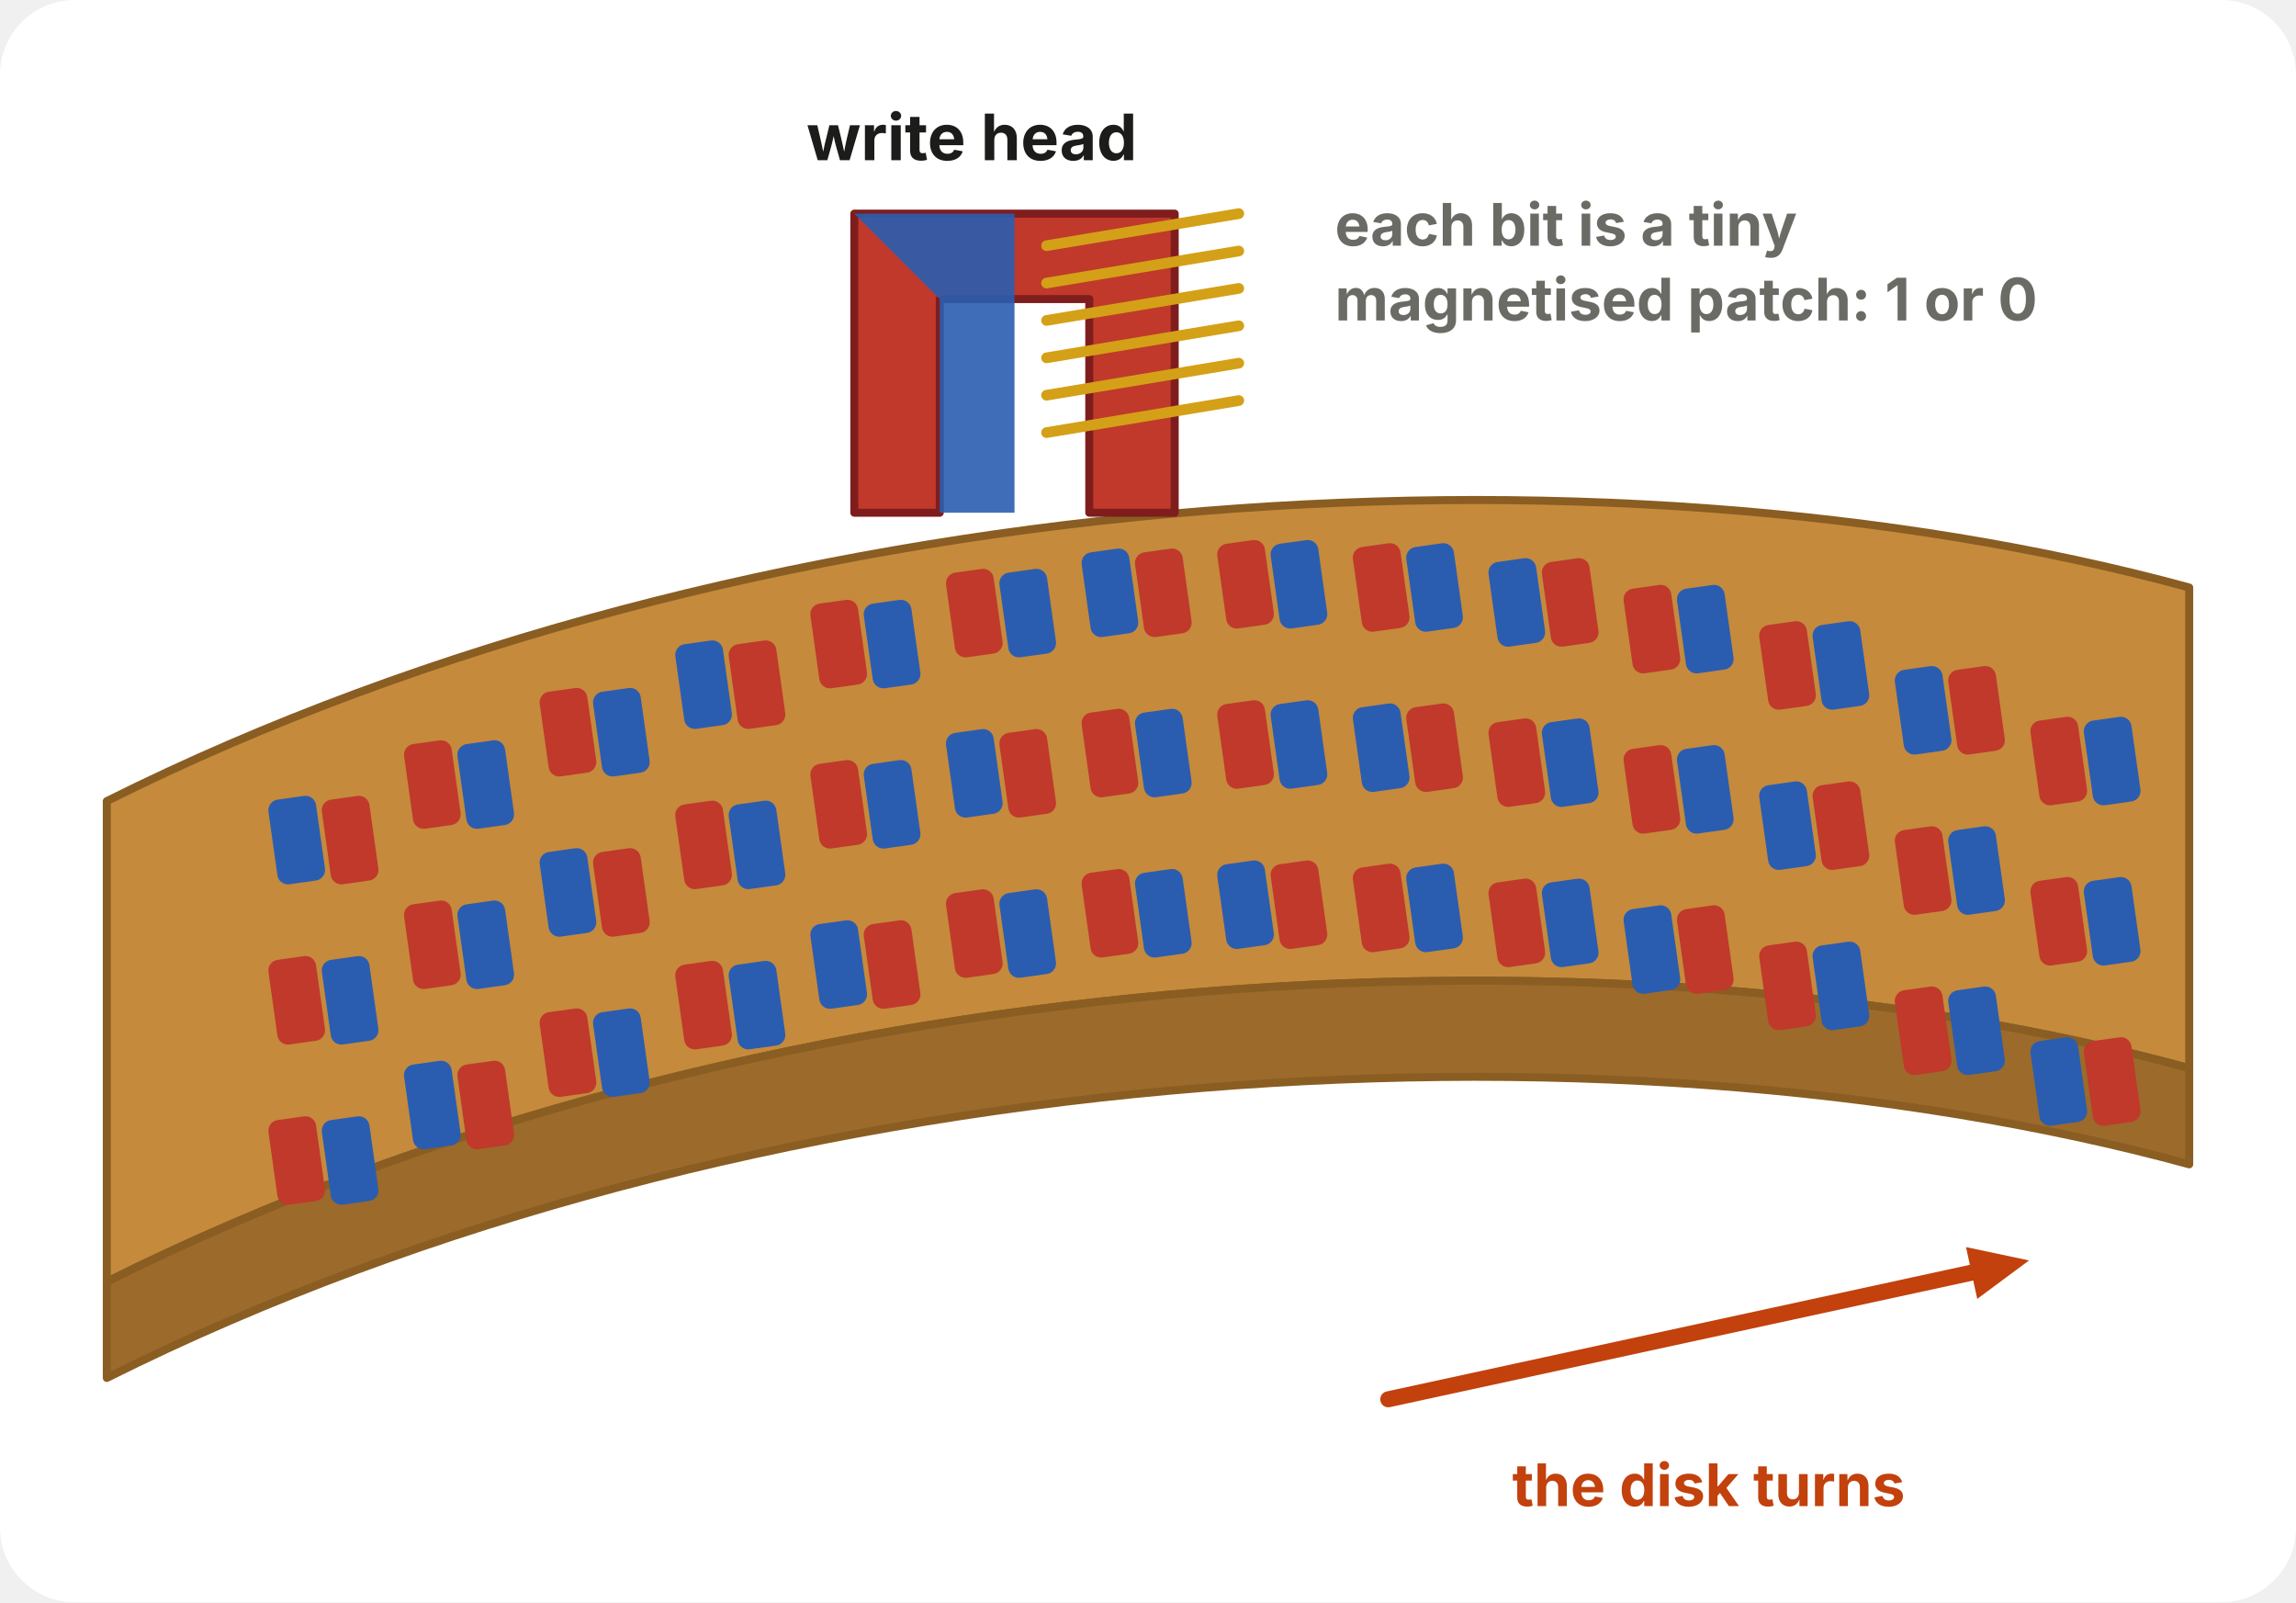
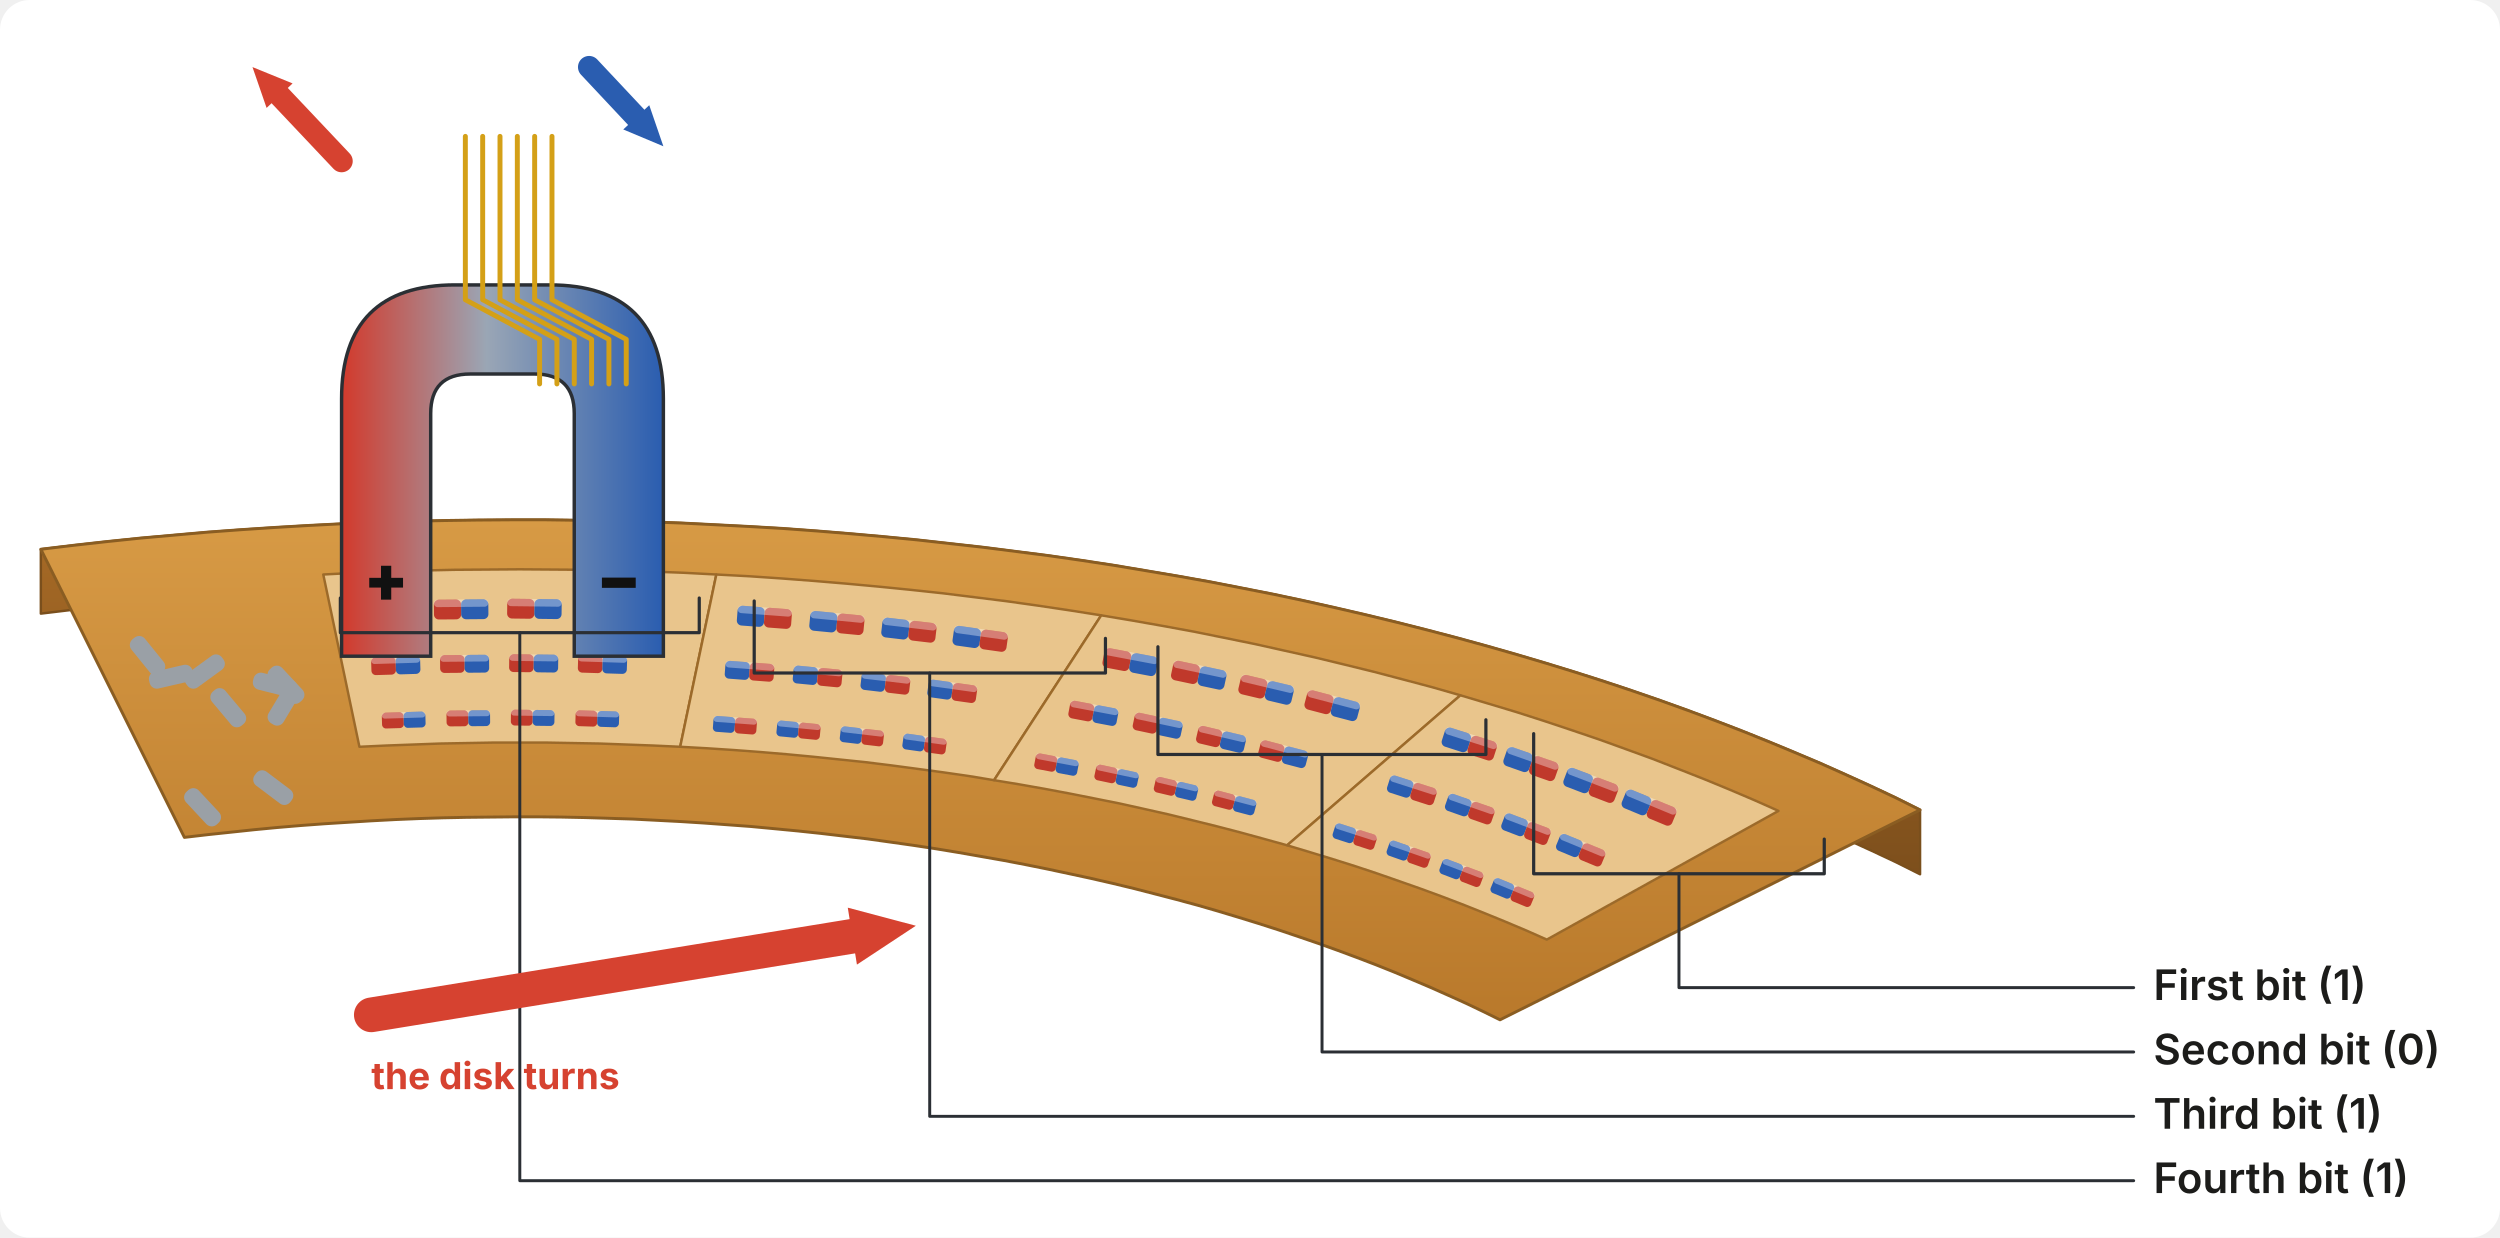
- <svg xmlns="http://www.w3.org/2000/svg" viewBox="0 0 430 300" width="430" height="300" font-family="Inter, 'Helvetica Neue', Helvetica, Arial, ui-sans-serif, system-ui, sans-serif">
-   <rect x="0" y="0" width="430" height="300" rx="14" fill="#ffffff" />
-   <path d="M20 150 C140 90 300 80 410 110 L410 200 C300 170 140 180 20 240 Z" fill="#c58a3c" stroke="#8a5d22" stroke-width="1.5" stroke-linejoin="round" stroke-linecap="round" />
-   <path d="M20 240 L20 258 C140 198 300 188 410 218 L410 200 C300 170 140 180 20 240 Z" fill="#9c6a2a" stroke="#8a5d22" stroke-width="1.5" stroke-linejoin="round" stroke-linecap="round" />
-   <rect x="50" y="150" width="9" height="16" rx="2" fill="#2a5db0" transform="rotate(-8 50 150)" />
-   <rect x="60" y="150" width="9" height="16" rx="2" fill="#c0392b" transform="rotate(-8 60 150)" />
-   <rect x="75.4" y="139.6" width="9" height="16" rx="2" fill="#c0392b" transform="rotate(-8 75.4 139.6)" />
-   <rect x="85.4" y="139.6" width="9" height="16" rx="2" fill="#2a5db0" transform="rotate(-8 85.4 139.6)" />
-   <rect x="100.8" y="129.8" width="9" height="16" rx="2" fill="#c0392b" transform="rotate(-8 100.8 129.8)" />
-   <rect x="110.8" y="129.8" width="9" height="16" rx="2" fill="#2a5db0" transform="rotate(-8 110.8 129.8)" />
-   <rect x="126.2" y="120.9" width="9" height="16" rx="2" fill="#2a5db0" transform="rotate(-8 126.2 120.9)" />
-   <rect x="136.2" y="120.9" width="9" height="16" rx="2" fill="#c0392b" transform="rotate(-8 136.2 120.9)" />
-   <rect x="151.5" y="113.3" width="9" height="16" rx="2" fill="#c0392b" transform="rotate(-8 151.5 113.3)" />
-   <rect x="161.5" y="113.3" width="9" height="16" rx="2" fill="#2a5db0" transform="rotate(-8 161.5 113.3)" />
-   <rect x="176.9" y="107.5" width="9" height="16" rx="2" fill="#c0392b" transform="rotate(-8 176.9 107.5)" />
-   <rect x="186.9" y="107.5" width="9" height="16" rx="2" fill="#2a5db0" transform="rotate(-8 186.9 107.5)" />
-   <rect x="202.3" y="103.7" width="9" height="16" rx="2" fill="#2a5db0" transform="rotate(-8 202.3 103.7)" />
-   <rect x="212.3" y="103.7" width="9" height="16" rx="2" fill="#c0392b" transform="rotate(-8 212.3 103.7)" />
-   <rect x="227.7" y="102.1" width="9" height="16" rx="2" fill="#c0392b" transform="rotate(-8 227.7 102.1)" />
-   <rect x="237.7" y="102.1" width="9" height="16" rx="2" fill="#2a5db0" transform="rotate(-8 237.7 102.1)" />
-   <rect x="253.1" y="102.7" width="9" height="16" rx="2" fill="#c0392b" transform="rotate(-8 253.1 102.7)" />
-   <rect x="263.1" y="102.7" width="9" height="16" rx="2" fill="#2a5db0" transform="rotate(-8 263.1 102.7)" />
-   <rect x="278.5" y="105.5" width="9" height="16" rx="2" fill="#2a5db0" transform="rotate(-8 278.5 105.5)" />
-   <rect x="288.5" y="105.5" width="9" height="16" rx="2" fill="#c0392b" transform="rotate(-8 288.5 105.5)" />
-   <rect x="303.8" y="110.5" width="9" height="16" rx="2" fill="#c0392b" transform="rotate(-8 303.8 110.5)" />
-   <rect x="313.8" y="110.5" width="9" height="16" rx="2" fill="#2a5db0" transform="rotate(-8 313.8 110.5)" />
-   <rect x="329.2" y="117.3" width="9" height="16" rx="2" fill="#c0392b" transform="rotate(-8 329.2 117.3)" />
-   <rect x="339.2" y="117.3" width="9" height="16" rx="2" fill="#2a5db0" transform="rotate(-8 339.2 117.3)" />
-   <rect x="354.6" y="125.7" width="9" height="16" rx="2" fill="#2a5db0" transform="rotate(-8 354.6 125.7)" />
-   <rect x="364.6" y="125.7" width="9" height="16" rx="2" fill="#c0392b" transform="rotate(-8 364.6 125.7)" />
-   <rect x="380" y="135.2" width="9" height="16" rx="2" fill="#c0392b" transform="rotate(-8 380 135.2)" />
-   <rect x="390" y="135.2" width="9" height="16" rx="2" fill="#2a5db0" transform="rotate(-8 390 135.2)" />
-   <rect x="50" y="180" width="9" height="16" rx="2" fill="#c0392b" transform="rotate(-8 50 180)" />
-   <rect x="60" y="180" width="9" height="16" rx="2" fill="#2a5db0" transform="rotate(-8 60 180)" />
-   <rect x="75.4" y="169.6" width="9" height="16" rx="2" fill="#c0392b" transform="rotate(-8 75.4 169.6)" />
-   <rect x="85.4" y="169.6" width="9" height="16" rx="2" fill="#2a5db0" transform="rotate(-8 85.4 169.6)" />
-   <rect x="100.8" y="159.8" width="9" height="16" rx="2" fill="#2a5db0" transform="rotate(-8 100.8 159.8)" />
-   <rect x="110.8" y="159.8" width="9" height="16" rx="2" fill="#c0392b" transform="rotate(-8 110.8 159.8)" />
-   <rect x="126.2" y="150.9" width="9" height="16" rx="2" fill="#c0392b" transform="rotate(-8 126.2 150.9)" />
-   <rect x="136.2" y="150.9" width="9" height="16" rx="2" fill="#2a5db0" transform="rotate(-8 136.2 150.9)" />
-   <rect x="151.5" y="143.3" width="9" height="16" rx="2" fill="#c0392b" transform="rotate(-8 151.5 143.3)" />
-   <rect x="161.5" y="143.3" width="9" height="16" rx="2" fill="#2a5db0" transform="rotate(-8 161.5 143.3)" />
-   <rect x="176.9" y="137.5" width="9" height="16" rx="2" fill="#2a5db0" transform="rotate(-8 176.9 137.5)" />
-   <rect x="186.9" y="137.5" width="9" height="16" rx="2" fill="#c0392b" transform="rotate(-8 186.9 137.5)" />
-   <rect x="202.3" y="133.7" width="9" height="16" rx="2" fill="#c0392b" transform="rotate(-8 202.3 133.7)" />
-   <rect x="212.3" y="133.7" width="9" height="16" rx="2" fill="#2a5db0" transform="rotate(-8 212.3 133.7)" />
-   <rect x="227.7" y="132.1" width="9" height="16" rx="2" fill="#c0392b" transform="rotate(-8 227.7 132.1)" />
-   <rect x="237.7" y="132.1" width="9" height="16" rx="2" fill="#2a5db0" transform="rotate(-8 237.7 132.1)" />
-   <rect x="253.1" y="132.7" width="9" height="16" rx="2" fill="#2a5db0" transform="rotate(-8 253.1 132.7)" />
-   <rect x="263.1" y="132.7" width="9" height="16" rx="2" fill="#c0392b" transform="rotate(-8 263.1 132.7)" />
-   <rect x="278.5" y="135.5" width="9" height="16" rx="2" fill="#c0392b" transform="rotate(-8 278.5 135.5)" />
-   <rect x="288.5" y="135.5" width="9" height="16" rx="2" fill="#2a5db0" transform="rotate(-8 288.5 135.5)" />
-   <rect x="303.8" y="140.5" width="9" height="16" rx="2" fill="#c0392b" transform="rotate(-8 303.8 140.5)" />
-   <rect x="313.8" y="140.5" width="9" height="16" rx="2" fill="#2a5db0" transform="rotate(-8 313.8 140.5)" />
-   <rect x="329.2" y="147.3" width="9" height="16" rx="2" fill="#2a5db0" transform="rotate(-8 329.2 147.3)" />
-   <rect x="339.2" y="147.3" width="9" height="16" rx="2" fill="#c0392b" transform="rotate(-8 339.2 147.3)" />
-   <rect x="354.6" y="155.7" width="9" height="16" rx="2" fill="#c0392b" transform="rotate(-8 354.6 155.7)" />
-   <rect x="364.6" y="155.7" width="9" height="16" rx="2" fill="#2a5db0" transform="rotate(-8 364.6 155.7)" />
-   <rect x="380" y="165.2" width="9" height="16" rx="2" fill="#c0392b" transform="rotate(-8 380 165.2)" />
-   <rect x="390" y="165.2" width="9" height="16" rx="2" fill="#2a5db0" transform="rotate(-8 390 165.2)" />
-   <rect x="50" y="210" width="9" height="16" rx="2" fill="#c0392b" transform="rotate(-8 50 210)" />
-   <rect x="60" y="210" width="9" height="16" rx="2" fill="#2a5db0" transform="rotate(-8 60 210)" />
-   <rect x="75.4" y="199.6" width="9" height="16" rx="2" fill="#2a5db0" transform="rotate(-8 75.4 199.6)" />
-   <rect x="85.4" y="199.6" width="9" height="16" rx="2" fill="#c0392b" transform="rotate(-8 85.4 199.6)" />
-   <rect x="100.8" y="189.8" width="9" height="16" rx="2" fill="#c0392b" transform="rotate(-8 100.8 189.8)" />
-   <rect x="110.8" y="189.8" width="9" height="16" rx="2" fill="#2a5db0" transform="rotate(-8 110.8 189.8)" />
-   <rect x="126.2" y="180.9" width="9" height="16" rx="2" fill="#c0392b" transform="rotate(-8 126.2 180.9)" />
-   <rect x="136.2" y="180.9" width="9" height="16" rx="2" fill="#2a5db0" transform="rotate(-8 136.2 180.9)" />
-   <rect x="151.5" y="173.3" width="9" height="16" rx="2" fill="#2a5db0" transform="rotate(-8 151.5 173.3)" />
-   <rect x="161.5" y="173.3" width="9" height="16" rx="2" fill="#c0392b" transform="rotate(-8 161.5 173.3)" />
-   <rect x="176.9" y="167.5" width="9" height="16" rx="2" fill="#c0392b" transform="rotate(-8 176.9 167.5)" />
-   <rect x="186.9" y="167.5" width="9" height="16" rx="2" fill="#2a5db0" transform="rotate(-8 186.9 167.5)" />
-   <rect x="202.3" y="163.7" width="9" height="16" rx="2" fill="#c0392b" transform="rotate(-8 202.3 163.7)" />
-   <rect x="212.3" y="163.7" width="9" height="16" rx="2" fill="#2a5db0" transform="rotate(-8 212.3 163.7)" />
-   <rect x="227.7" y="162.1" width="9" height="16" rx="2" fill="#2a5db0" transform="rotate(-8 227.7 162.1)" />
-   <rect x="237.7" y="162.1" width="9" height="16" rx="2" fill="#c0392b" transform="rotate(-8 237.7 162.1)" />
-   <rect x="253.1" y="162.7" width="9" height="16" rx="2" fill="#c0392b" transform="rotate(-8 253.1 162.7)" />
-   <rect x="263.1" y="162.7" width="9" height="16" rx="2" fill="#2a5db0" transform="rotate(-8 263.1 162.7)" />
-   <rect x="278.5" y="165.5" width="9" height="16" rx="2" fill="#c0392b" transform="rotate(-8 278.5 165.5)" />
-   <rect x="288.5" y="165.5" width="9" height="16" rx="2" fill="#2a5db0" transform="rotate(-8 288.5 165.5)" />
-   <rect x="303.8" y="170.5" width="9" height="16" rx="2" fill="#2a5db0" transform="rotate(-8 303.8 170.5)" />
-   <rect x="313.8" y="170.5" width="9" height="16" rx="2" fill="#c0392b" transform="rotate(-8 313.8 170.5)" />
-   <rect x="329.2" y="177.3" width="9" height="16" rx="2" fill="#c0392b" transform="rotate(-8 329.2 177.3)" />
-   <rect x="339.2" y="177.3" width="9" height="16" rx="2" fill="#2a5db0" transform="rotate(-8 339.2 177.3)" />
-   <rect x="354.6" y="185.7" width="9" height="16" rx="2" fill="#c0392b" transform="rotate(-8 354.6 185.7)" />
-   <rect x="364.6" y="185.7" width="9" height="16" rx="2" fill="#2a5db0" transform="rotate(-8 364.6 185.7)" />
-   <rect x="380" y="195.2" width="9" height="16" rx="2" fill="#2a5db0" transform="rotate(-8 380 195.2)" />
-   <rect x="390" y="195.2" width="9" height="16" rx="2" fill="#c0392b" transform="rotate(-8 390 195.2)" />
-   <path d="M160 40 L160 96 L176 96 L176 56 L204 56 L204 96 L220 96 L220 40 Z" fill="#c0392b" stroke="#7f1d1d" stroke-width="1.5" stroke-linejoin="round" stroke-linecap="round" />
-   <path d="M160 40 L190 40 L190 96 L176 96 L176 56" fill="#2a5db0" stroke="none" stroke-width="1.5" stroke-linejoin="round" stroke-linecap="round" opacity=".9" />
-   <path d="M196 46 L232 40" fill="none" stroke="#d4a017" stroke-width="2" stroke-linejoin="round" stroke-linecap="round" />
-   <path d="M196 53 L232 47" fill="none" stroke="#d4a017" stroke-width="2" stroke-linejoin="round" stroke-linecap="round" />
-   <path d="M196 60 L232 54" fill="none" stroke="#d4a017" stroke-width="2" stroke-linejoin="round" stroke-linecap="round" />
-   <path d="M196 67 L232 61" fill="none" stroke="#d4a017" stroke-width="2" stroke-linejoin="round" stroke-linecap="round" />
-   <path d="M196 74 L232 68" fill="none" stroke="#d4a017" stroke-width="2" stroke-linejoin="round" stroke-linecap="round" />
-   <path d="M196 81 L232 75" fill="none" stroke="#d4a017" stroke-width="2" stroke-linejoin="round" stroke-linecap="round" />
-   <text x="182" y="30" text-anchor="middle" font-size="12" font-weight="700" fill="#1c1c1a">write head</text>
-   <path d="M260 262 L369.2 238.3" fill="none" stroke="#c2410c" stroke-width="3" stroke-linejoin="round" stroke-linecap="round" />
-   <path d="M380 236 L370.3 243.2 L368.2 233.5 Z" fill="#c2410c" />
-   <text x="320" y="282" text-anchor="middle" font-size="11" font-weight="700" fill="#c2410c">the disk turns</text>
-   <text x="250" y="46" text-anchor="start" font-size="11" font-weight="650" fill="#6b6b66">each bit is a tiny</text>
-   <text x="250" y="60" text-anchor="start" font-size="11" font-weight="650" fill="#6b6b66">magnetised patch: 1 or 0</text>
+ <svg xmlns="http://www.w3.org/2000/svg" viewBox="-40 290 1010 500" width="1010" height="500" font-family="Inter, 'Helvetica Neue', Helvetica, Arial, ui-sans-serif, system-ui, sans-serif">
+   <defs>
+     <linearGradient id="ptop" x1="0" y1="0" x2="0" y2="1">
+       <stop offset="0" stop-color="#d79a45" />
+       <stop offset="1" stop-color="#b9792b" />
+     </linearGradient>
+     <linearGradient id="pedge" x1="0" y1="0" x2="0" y2="1">
+       <stop offset="0" stop-color="#a86b26" />
+       <stop offset="1" stop-color="#7d4f1c" />
+     </linearGradient>
+     <linearGradient id="head" x1="0" y1="0" x2="1" y2="0">
+       <stop offset="0" stop-color="#d23a2c" />
+       <stop offset=".45" stop-color="#9aa6b5" />
+       <stop offset="1" stop-color="#2a5db0" />
+     </linearGradient>
+   </defs>
+   <rect x="-40" y="290" width="1010" height="500" rx="12" fill="#ffffff" />
+   <path d="M-23.5 511.9 L-10.2 510.3 L3.2 508.8 L16.7 507.4 L30.2 506.2 L43.7 505 L57.3 504 L70.9 503.1 L84.5 502.3 L98.2 501.6 L111.9 501.1 L125.6 500.6 L139.3 500.3 L153 500.1 L166.7 500 L180.5 500 L194.2 500.2 L207.9 500.4 L221.6 500.8 L235.3 501.3 L249 502 L262.6 502.7 L276.3 503.5 L289.9 504.5 L303.4 505.6 L316.9 506.8 L330.4 508.1 L343.8 509.6 L357.2 511.1 L370.5 512.8 L383.8 514.5 L397 516.4 L410.1 518.4 L423.2 520.6 L436.2 522.8 L449.1 525.1 L461.9 527.6 L474.6 530.1 L487.3 532.8 L499.8 535.6 L512.3 538.5 L524.7 541.5 L536.9 544.6 L549.1 547.8 L561.1 551.1 L573 554.5 L584.8 558 L596.5 561.6 L608.1 565.3 L619.5 569.1 L630.8 573 L641.9 577 L652.9 581.1 L663.8 585.3 L674.5 589.6 L685.1 594 L695.5 598.4 L705.8 603 L715.9 607.6 L725.9 612.3 L735.7 617.2 L735.7 643.2 L725.9 638.3 L715.9 633.6 L705.8 629 L695.5 624.4 L685.1 620 L674.5 615.6 L663.8 611.3 L652.9 607.1 L641.9 603 L630.8 599 L619.5 595.1 L608.1 591.3 L596.5 587.6 L584.8 584 L573 580.5 L561.1 577.1 L549.1 573.8 L536.9 570.6 L524.7 567.5 L512.3 564.5 L499.8 561.6 L487.3 558.8 L474.6 556.1 L461.9 553.6 L449.1 551.1 L436.2 548.8 L423.2 546.6 L410.1 544.4 L397 542.4 L383.8 540.5 L370.5 538.8 L357.2 537.1 L343.8 535.6 L330.4 534.1 L316.9 532.8 L303.4 531.6 L289.9 530.5 L276.3 529.5 L262.6 528.7 L249 528 L235.3 527.3 L221.6 526.8 L207.9 526.4 L194.2 526.2 L180.5 526 L166.7 526 L153 526.1 L139.3 526.3 L125.6 526.6 L111.9 527.1 L98.2 527.6 L84.5 528.3 L70.9 529.1 L57.3 530 L43.7 531 L30.2 532.2 L16.7 533.4 L3.2 534.8 L-10.2 536.3 L-23.5 537.9 Z" fill="url(#pedge)" stroke="#7a4f1c" stroke-width="1" stroke-linejoin="round" />
+   <path d="M-23.5 511.9 L-10.2 510.3 L3.2 508.8 L16.7 507.4 L30.2 506.2 L43.7 505 L57.3 504 L70.9 503.1 L84.5 502.3 L98.2 501.6 L111.9 501.1 L125.6 500.6 L139.3 500.3 L153 500.1 L166.7 500 L180.5 500 L194.2 500.2 L207.9 500.4 L221.6 500.8 L235.3 501.3 L249 502 L262.6 502.7 L276.3 503.5 L289.9 504.5 L303.4 505.6 L316.9 506.8 L330.4 508.1 L343.8 509.6 L357.2 511.1 L370.5 512.8 L383.8 514.5 L397 516.4 L410.1 518.4 L423.2 520.6 L436.2 522.8 L449.1 525.1 L461.9 527.6 L474.6 530.1 L487.3 532.8 L499.8 535.6 L512.3 538.5 L524.7 541.5 L536.9 544.6 L549.1 547.8 L561.1 551.1 L573 554.5 L584.8 558 L596.5 561.6 L608.1 565.3 L619.5 569.1 L630.8 573 L641.9 577 L652.9 581.1 L663.8 585.3 L674.5 589.6 L685.1 594 L695.5 598.4 L705.8 603 L715.9 607.6 L725.9 612.3 L735.7 617.2 L566 702 L559.1 698.6 L552.2 695.3 L545.1 692.1 L537.9 688.9 L530.6 685.8 L523.2 682.7 L515.7 679.7 L508.1 676.8 L500.3 673.9 L492.5 671.1 L484.6 668.4 L476.6 665.7 L468.5 663.1 L460.4 660.6 L452.1 658.1 L443.8 655.7 L435.3 653.4 L426.8 651.2 L418.3 649 L409.6 646.9 L400.9 644.9 L392.1 643 L383.2 641.1 L374.3 639.3 L365.4 637.6 L356.3 636 L347.2 634.4 L338.1 632.9 L328.9 631.5 L319.7 630.2 L310.4 628.9 L301 627.8 L291.7 626.7 L282.3 625.7 L272.9 624.8 L263.4 623.9 L253.9 623.2 L244.4 622.5 L234.9 621.9 L225.3 621.4 L215.7 620.9 L206.1 620.6 L196.5 620.3 L186.9 620.1 L177.3 620 L167.7 620 L158.1 620.1 L148.5 620.2 L138.9 620.4 L129.3 620.7 L119.7 621.1 L110.2 621.6 L100.6 622.2 L91.1 622.8 L81.6 623.5 L72.1 624.3 L62.7 625.2 L53.3 626.2 L43.9 627.2 L34.5 628.3 Z" fill="url(#ptop)" stroke="#8a5d22" stroke-width="1.2" stroke-linejoin="round" />
+   <path d="M90.6 522.1 L103.8 521.4 L117 520.9 L130.2 520.5 L143.5 520.2 L156.7 520.1 L170 520 L183.3 520.1 L196.5 520.2 L209.8 520.5 L223 520.9 L236.2 521.4 L249.4 522.1 L234.8 591.7 L224 591.2 L213.2 590.8 L202.4 590.4 L191.6 590.2 L180.8 590 L170 590 L159.2 590 L148.4 590.2 L137.6 590.4 L126.8 590.8 L116 591.2 L105.2 591.7 Z" fill="#e9c58c" stroke="#9c6a2a" stroke-width="1" stroke-linejoin="round" />
+   <g transform="translate(123.1 580.9) rotate(-1.7) scale(0.8)">
+     <rect x="-11" y="-4" width="11" height="8" rx="2" fill="#c0392b" />
+     <rect x="0" y="-4" width="11" height="8" rx="2" fill="#2a5db0" />
+     <rect x="-11" y="-4" width="22" height="3" rx="1.5" fill="#ffffff" opacity=".35" />
+   </g>
+   <g transform="translate(149.2 580.2) rotate(-0.5) scale(0.8)">
+     <rect x="-11" y="-4" width="11" height="8" rx="2" fill="#c0392b" />
+     <rect x="0" y="-4" width="11" height="8" rx="2" fill="#2a5db0" />
+     <rect x="-11" y="-4" width="22" height="3" rx="1.5" fill="#ffffff" opacity=".35" />
+   </g>
+   <g transform="translate(175.2 580) rotate(0.7) scale(0.8)">
+     <rect x="-11" y="-4" width="11" height="8" rx="2" fill="#c0392b" />
+     <rect x="0" y="-4" width="11" height="8" rx="2" fill="#2a5db0" />
+     <rect x="-11" y="-4" width="22" height="3" rx="1.5" fill="#ffffff" opacity=".35" />
+   </g>
+   <g transform="translate(201.3 580.4) rotate(1.8) scale(0.8)">
+     <rect x="-11" y="-4" width="11" height="8" rx="2" fill="#c0392b" />
+     <rect x="0" y="-4" width="11" height="8" rx="2" fill="#2a5db0" />
+     <rect x="-11" y="-4" width="22" height="3" rx="1.5" fill="#ffffff" opacity=".35" />
+   </g>
+   <g transform="translate(119.9 558.9) rotate(-1.7) scale(0.9)">
+     <rect x="-11" y="-4" width="11" height="8" rx="2" fill="#c0392b" />
+     <rect x="0" y="-4" width="11" height="8" rx="2" fill="#2a5db0" />
+     <rect x="-11" y="-4" width="22" height="3" rx="1.5" fill="#ffffff" opacity=".35" />
+   </g>
+   <g transform="translate(147.7 558.2) rotate(-0.5) scale(0.9)">
+     <rect x="-11" y="-4" width="11" height="8" rx="2" fill="#c0392b" />
+     <rect x="0" y="-4" width="11" height="8" rx="2" fill="#2a5db0" />
+     <rect x="-11" y="-4" width="22" height="3" rx="1.5" fill="#ffffff" opacity=".35" />
+   </g>
+   <g transform="translate(175.6 558) rotate(0.7) scale(0.9)">
+     <rect x="-11" y="-4" width="11" height="8" rx="2" fill="#c0392b" />
+     <rect x="0" y="-4" width="11" height="8" rx="2" fill="#2a5db0" />
+     <rect x="-11" y="-4" width="22" height="3" rx="1.5" fill="#ffffff" opacity=".35" />
+   </g>
+   <g transform="translate(203.4 558.4) rotate(1.8) scale(0.9)">
+     <rect x="-11" y="-4" width="11" height="8" rx="2" fill="#c0392b" />
+     <rect x="0" y="-4" width="11" height="8" rx="2" fill="#2a5db0" />
+     <rect x="-11" y="-4" width="22" height="3" rx="1.5" fill="#ffffff" opacity=".35" />
+   </g>
+   <g transform="translate(116.7 537) rotate(-1.7) scale(1)">
+     <rect x="-11" y="-4" width="11" height="8" rx="2" fill="#c0392b" />
+     <rect x="0" y="-4" width="11" height="8" rx="2" fill="#2a5db0" />
+     <rect x="-11" y="-4" width="22" height="3" rx="1.5" fill="#ffffff" opacity=".35" />
+   </g>
+   <g transform="translate(146.3 536.2) rotate(-0.5) scale(1)">
+     <rect x="-11" y="-4" width="11" height="8" rx="2" fill="#c0392b" />
+     <rect x="0" y="-4" width="11" height="8" rx="2" fill="#2a5db0" />
+     <rect x="-11" y="-4" width="22" height="3" rx="1.5" fill="#ffffff" opacity=".35" />
+   </g>
+   <g transform="translate(175.9 536) rotate(0.7) scale(1)">
+     <rect x="-11" y="-4" width="11" height="8" rx="2" fill="#c0392b" />
+     <rect x="0" y="-4" width="11" height="8" rx="2" fill="#2a5db0" />
+     <rect x="-11" y="-4" width="22" height="3" rx="1.5" fill="#ffffff" opacity=".35" />
+   </g>
+   <g transform="translate(205.6 536.4) rotate(1.8) scale(1)">
+     <rect x="-11" y="-4" width="11" height="8" rx="2" fill="#c0392b" />
+     <rect x="0" y="-4" width="11" height="8" rx="2" fill="#2a5db0" />
+     <rect x="-11" y="-4" width="22" height="3" rx="1.5" fill="#ffffff" opacity=".35" />
+   </g>
+   <path d="M249.4 522.1 L262.6 522.8 L275.8 523.7 L288.9 524.7 L302 525.8 L315 527 L328 528.3 L341 529.7 L353.9 531.3 L366.7 532.9 L379.5 534.7 L392.2 536.6 L404.9 538.6 L361.6 605.2 L351.3 603.5 L340.9 602 L330.5 600.6 L320 599.2 L309.5 597.9 L298.9 596.8 L288.3 595.7 L277.7 594.7 L267 593.8 L256.3 593 L245.6 592.3 L234.8 591.7 Z" fill="#e9c58c" stroke="#9c6a2a" stroke-width="1" stroke-linejoin="round" />
+   <g transform="translate(256.9 583) rotate(4.3) scale(0.8)">
+     <rect x="-11" y="-4" width="11" height="8" rx="2" fill="#2a5db0" />
+     <rect x="0" y="-4" width="11" height="8" rx="2" fill="#c0392b" />
+     <rect x="-11" y="-4" width="22" height="3" rx="1.5" fill="#ffffff" opacity=".35" />
+   </g>
+   <g transform="translate(282.6 585) rotate(5.5) scale(0.8)">
+     <rect x="-11" y="-4" width="11" height="8" rx="2" fill="#2a5db0" />
+     <rect x="0" y="-4" width="11" height="8" rx="2" fill="#c0392b" />
+     <rect x="-11" y="-4" width="22" height="3" rx="1.5" fill="#ffffff" opacity=".35" />
+   </g>
+   <g transform="translate(308.2 587.5) rotate(6.7) scale(0.8)">
+     <rect x="-11" y="-4" width="11" height="8" rx="2" fill="#2a5db0" />
+     <rect x="0" y="-4" width="11" height="8" rx="2" fill="#c0392b" />
+     <rect x="-11" y="-4" width="22" height="3" rx="1.5" fill="#ffffff" opacity=".35" />
+   </g>
+   <g transform="translate(333.5 590.6) rotate(8) scale(0.8)">
+     <rect x="-11" y="-4" width="11" height="8" rx="2" fill="#2a5db0" />
+     <rect x="0" y="-4" width="11" height="8" rx="2" fill="#c0392b" />
+     <rect x="-11" y="-4" width="22" height="3" rx="1.5" fill="#ffffff" opacity=".35" />
+   </g>
+   <g transform="translate(262.8 561.2) rotate(4.3) scale(0.9)">
+     <rect x="-11" y="-4" width="11" height="8" rx="2" fill="#2a5db0" />
+     <rect x="0" y="-4" width="11" height="8" rx="2" fill="#c0392b" />
+     <rect x="-11" y="-4" width="22" height="3" rx="1.5" fill="#ffffff" opacity=".35" />
+   </g>
+   <g transform="translate(290.3 563.3) rotate(5.5) scale(0.9)">
+     <rect x="-11" y="-4" width="11" height="8" rx="2" fill="#2a5db0" />
+     <rect x="0" y="-4" width="11" height="8" rx="2" fill="#c0392b" />
+     <rect x="-11" y="-4" width="22" height="3" rx="1.5" fill="#ffffff" opacity=".35" />
+   </g>
+   <g transform="translate(317.7 566.1) rotate(6.7) scale(0.9)">
+     <rect x="-11" y="-4" width="11" height="8" rx="2" fill="#2a5db0" />
+     <rect x="0" y="-4" width="11" height="8" rx="2" fill="#c0392b" />
+     <rect x="-11" y="-4" width="22" height="3" rx="1.5" fill="#ffffff" opacity=".35" />
+   </g>
+   <g transform="translate(344.7 569.3) rotate(8) scale(0.9)">
+     <rect x="-11" y="-4" width="11" height="8" rx="2" fill="#2a5db0" />
+     <rect x="0" y="-4" width="11" height="8" rx="2" fill="#c0392b" />
+     <rect x="-11" y="-4" width="22" height="3" rx="1.5" fill="#ffffff" opacity=".35" />
+   </g>
+   <g transform="translate(268.8 539.4) rotate(4.3) scale(1)">
+     <rect x="-11" y="-4" width="11" height="8" rx="2" fill="#2a5db0" />
+     <rect x="0" y="-4" width="11" height="8" rx="2" fill="#c0392b" />
+     <rect x="-11" y="-4" width="22" height="3" rx="1.5" fill="#ffffff" opacity=".35" />
+   </g>
+   <g transform="translate(298.1 541.7) rotate(5.5) scale(1)">
+     <rect x="-11" y="-4" width="11" height="8" rx="2" fill="#2a5db0" />
+     <rect x="0" y="-4" width="11" height="8" rx="2" fill="#c0392b" />
+     <rect x="-11" y="-4" width="22" height="3" rx="1.5" fill="#ffffff" opacity=".35" />
+   </g>
+   <g transform="translate(327.2 544.6) rotate(6.7) scale(1)">
+     <rect x="-11" y="-4" width="11" height="8" rx="2" fill="#2a5db0" />
+     <rect x="0" y="-4" width="11" height="8" rx="2" fill="#c0392b" />
+     <rect x="-11" y="-4" width="22" height="3" rx="1.5" fill="#ffffff" opacity=".35" />
+   </g>
+   <g transform="translate(356 548.1) rotate(8) scale(1)">
+     <rect x="-11" y="-4" width="11" height="8" rx="2" fill="#2a5db0" />
+     <rect x="0" y="-4" width="11" height="8" rx="2" fill="#c0392b" />
+     <rect x="-11" y="-4" width="22" height="3" rx="1.5" fill="#ffffff" opacity=".35" />
+   </g>
+   <path d="M404.9 538.6 L417.4 540.7 L429.9 542.9 L442.4 545.2 L454.7 547.7 L467 550.2 L479.1 552.9 L491.2 555.6 L503.2 558.5 L515 561.4 L526.8 564.5 L538.5 567.6 L550 570.9 L480 631.5 L470.6 628.9 L461.1 626.3 L451.5 623.8 L441.8 621.4 L432 619 L422.2 616.8 L412.3 614.6 L402.3 612.6 L392.2 610.6 L382.1 608.7 L371.9 606.9 L361.6 605.2 Z" fill="#e9c58c" stroke="#9c6a2a" stroke-width="1" stroke-linejoin="round" />
+   <g transform="translate(386.8 598.9) rotate(10.7) scale(0.8)">
+     <rect x="-11" y="-4" width="11" height="8" rx="2" fill="#c0392b" />
+     <rect x="0" y="-4" width="11" height="8" rx="2" fill="#2a5db0" />
+     <rect x="-11" y="-4" width="22" height="3" rx="1.5" fill="#ffffff" opacity=".35" />
+   </g>
+   <g transform="translate(411.1 603.6) rotate(12) scale(0.8)">
+     <rect x="-11" y="-4" width="11" height="8" rx="2" fill="#c0392b" />
+     <rect x="0" y="-4" width="11" height="8" rx="2" fill="#2a5db0" />
+     <rect x="-11" y="-4" width="22" height="3" rx="1.5" fill="#ffffff" opacity=".35" />
+   </g>
+   <g transform="translate(435.1 608.7) rotate(13.3) scale(0.8)">
+     <rect x="-11" y="-4" width="11" height="8" rx="2" fill="#c0392b" />
+     <rect x="0" y="-4" width="11" height="8" rx="2" fill="#2a5db0" />
+     <rect x="-11" y="-4" width="22" height="3" rx="1.5" fill="#ffffff" opacity=".35" />
+   </g>
+   <g transform="translate(458.6 614.4) rotate(14.7) scale(0.8)">
+     <rect x="-11" y="-4" width="11" height="8" rx="2" fill="#c0392b" />
+     <rect x="0" y="-4" width="11" height="8" rx="2" fill="#2a5db0" />
+     <rect x="-11" y="-4" width="22" height="3" rx="1.5" fill="#ffffff" opacity=".35" />
+   </g>
+   <g transform="translate(401.7 578.2) rotate(10.7) scale(0.9)">
+     <rect x="-11" y="-4" width="11" height="8" rx="2" fill="#c0392b" />
+     <rect x="0" y="-4" width="11" height="8" rx="2" fill="#2a5db0" />
+     <rect x="-11" y="-4" width="22" height="3" rx="1.5" fill="#ffffff" opacity=".35" />
+   </g>
+   <g transform="translate(427.7 583.2) rotate(12) scale(0.9)">
+     <rect x="-11" y="-4" width="11" height="8" rx="2" fill="#c0392b" />
+     <rect x="0" y="-4" width="11" height="8" rx="2" fill="#2a5db0" />
+     <rect x="-11" y="-4" width="22" height="3" rx="1.5" fill="#ffffff" opacity=".35" />
+   </g>
+   <g transform="translate(453.3 588.7) rotate(13.3) scale(0.9)">
+     <rect x="-11" y="-4" width="11" height="8" rx="2" fill="#c0392b" />
+     <rect x="0" y="-4" width="11" height="8" rx="2" fill="#2a5db0" />
+     <rect x="-11" y="-4" width="22" height="3" rx="1.5" fill="#ffffff" opacity=".35" />
+   </g>
+   <g transform="translate(478.4 594.7) rotate(14.7) scale(0.9)">
+     <rect x="-11" y="-4" width="11" height="8" rx="2" fill="#c0392b" />
+     <rect x="0" y="-4" width="11" height="8" rx="2" fill="#2a5db0" />
+     <rect x="-11" y="-4" width="22" height="3" rx="1.5" fill="#ffffff" opacity=".35" />
+   </g>
+   <g transform="translate(416.6 557.5) rotate(10.7) scale(1)">
+     <rect x="-11" y="-4" width="11" height="8" rx="2" fill="#c0392b" />
+     <rect x="0" y="-4" width="11" height="8" rx="2" fill="#2a5db0" />
+     <rect x="-11" y="-4" width="22" height="3" rx="1.5" fill="#ffffff" opacity=".35" />
+   </g>
+   <g transform="translate(444.3 562.8) rotate(12) scale(1)">
+     <rect x="-11" y="-4" width="11" height="8" rx="2" fill="#c0392b" />
+     <rect x="0" y="-4" width="11" height="8" rx="2" fill="#2a5db0" />
+     <rect x="-11" y="-4" width="22" height="3" rx="1.5" fill="#ffffff" opacity=".35" />
+   </g>
+   <g transform="translate(471.5 568.7) rotate(13.3) scale(1)">
+     <rect x="-11" y="-4" width="11" height="8" rx="2" fill="#c0392b" />
+     <rect x="0" y="-4" width="11" height="8" rx="2" fill="#2a5db0" />
+     <rect x="-11" y="-4" width="22" height="3" rx="1.5" fill="#ffffff" opacity=".35" />
+   </g>
+   <g transform="translate(498.2 575.1) rotate(14.7) scale(1)">
+     <rect x="-11" y="-4" width="11" height="8" rx="2" fill="#c0392b" />
+     <rect x="0" y="-4" width="11" height="8" rx="2" fill="#2a5db0" />
+     <rect x="-11" y="-4" width="22" height="3" rx="1.5" fill="#ffffff" opacity=".35" />
+   </g>
+   <path d="M550 570.9 L561.4 574.3 L572.7 577.7 L583.9 581.3 L595 585 L605.9 588.7 L616.7 592.6 L627.4 596.5 L637.9 600.6 L648.3 604.7 L658.5 608.9 L668.6 613.2 L678.5 617.6 L584.9 669.6 L576.8 666 L568.5 662.5 L560.2 659.1 L551.7 655.7 L543.1 652.4 L534.4 649.2 L525.6 646.1 L516.7 643 L507.7 640 L498.5 637.1 L489.3 634.3 L480 631.5 Z" fill="#e9c58c" stroke="#9c6a2a" stroke-width="1" stroke-linejoin="round" />
+   <g transform="translate(507.3 628) rotate(17.8) scale(0.8)">
+     <rect x="-11" y="-4" width="11" height="8" rx="2" fill="#2a5db0" />
+     <rect x="0" y="-4" width="11" height="8" rx="2" fill="#c0392b" />
+     <rect x="-11" y="-4" width="22" height="3" rx="1.5" fill="#ffffff" opacity=".35" />
+   </g>
+   <g transform="translate(529.1 635.1) rotate(19.3) scale(0.8)">
+     <rect x="-11" y="-4" width="11" height="8" rx="2" fill="#2a5db0" />
+     <rect x="0" y="-4" width="11" height="8" rx="2" fill="#c0392b" />
+     <rect x="-11" y="-4" width="22" height="3" rx="1.5" fill="#ffffff" opacity=".35" />
+   </g>
+   <g transform="translate(550.4 642.7) rotate(20.9) scale(0.8)">
+     <rect x="-11" y="-4" width="11" height="8" rx="2" fill="#2a5db0" />
+     <rect x="0" y="-4" width="11" height="8" rx="2" fill="#c0392b" />
+     <rect x="-11" y="-4" width="22" height="3" rx="1.5" fill="#ffffff" opacity=".35" />
+   </g>
+   <g transform="translate(571 650.6) rotate(22.5) scale(0.8)">
+     <rect x="-11" y="-4" width="11" height="8" rx="2" fill="#2a5db0" />
+     <rect x="0" y="-4" width="11" height="8" rx="2" fill="#c0392b" />
+     <rect x="-11" y="-4" width="22" height="3" rx="1.5" fill="#ffffff" opacity=".35" />
+   </g>
+   <g transform="translate(530.4 609.3) rotate(17.8) scale(0.9)">
+     <rect x="-11" y="-4" width="11" height="8" rx="2" fill="#2a5db0" />
+     <rect x="0" y="-4" width="11" height="8" rx="2" fill="#c0392b" />
+     <rect x="-11" y="-4" width="22" height="3" rx="1.5" fill="#ffffff" opacity=".35" />
+   </g>
+   <g transform="translate(553.8 616.9) rotate(19.3) scale(0.9)">
+     <rect x="-11" y="-4" width="11" height="8" rx="2" fill="#2a5db0" />
+     <rect x="0" y="-4" width="11" height="8" rx="2" fill="#c0392b" />
+     <rect x="-11" y="-4" width="22" height="3" rx="1.5" fill="#ffffff" opacity=".35" />
+   </g>
+   <g transform="translate(576.5 625) rotate(20.9) scale(0.9)">
+     <rect x="-11" y="-4" width="11" height="8" rx="2" fill="#2a5db0" />
+     <rect x="0" y="-4" width="11" height="8" rx="2" fill="#c0392b" />
+     <rect x="-11" y="-4" width="22" height="3" rx="1.5" fill="#ffffff" opacity=".35" />
+   </g>
+   <g transform="translate(598.6 633.5) rotate(22.5) scale(0.9)">
+     <rect x="-11" y="-4" width="11" height="8" rx="2" fill="#2a5db0" />
+     <rect x="0" y="-4" width="11" height="8" rx="2" fill="#c0392b" />
+     <rect x="-11" y="-4" width="22" height="3" rx="1.5" fill="#ffffff" opacity=".35" />
+   </g>
+   <g transform="translate(553.6 590.6) rotate(17.8) scale(1)">
+     <rect x="-11" y="-4" width="11" height="8" rx="2" fill="#2a5db0" />
+     <rect x="0" y="-4" width="11" height="8" rx="2" fill="#c0392b" />
+     <rect x="-11" y="-4" width="22" height="3" rx="1.5" fill="#ffffff" opacity=".35" />
+   </g>
+   <g transform="translate(578.5 598.7) rotate(19.3) scale(1)">
+     <rect x="-11" y="-4" width="11" height="8" rx="2" fill="#2a5db0" />
+     <rect x="0" y="-4" width="11" height="8" rx="2" fill="#c0392b" />
+     <rect x="-11" y="-4" width="22" height="3" rx="1.5" fill="#ffffff" opacity=".35" />
+   </g>
+   <g transform="translate(602.7 607.3) rotate(20.9) scale(1)">
+     <rect x="-11" y="-4" width="11" height="8" rx="2" fill="#2a5db0" />
+     <rect x="0" y="-4" width="11" height="8" rx="2" fill="#c0392b" />
+     <rect x="-11" y="-4" width="22" height="3" rx="1.5" fill="#ffffff" opacity=".35" />
+   </g>
+   <g transform="translate(626.2 616.3) rotate(22.5) scale(1)">
+     <rect x="-11" y="-4" width="11" height="8" rx="2" fill="#2a5db0" />
+     <rect x="0" y="-4" width="11" height="8" rx="2" fill="#c0392b" />
+     <rect x="-11" y="-4" width="22" height="3" rx="1.5" fill="#ffffff" opacity=".35" />
+   </g>
+   <rect x="20" y="559.9" width="18" height="7" rx="3" fill="#9aa0a6" transform="rotate(-13 29 562.9)" />
+   <rect x="62.2" y="563.2" width="18" height="7" rx="3" fill="#9aa0a6" transform="rotate(14 71.2 566.2)" />
+   <rect x="33.2" y="612.8" width="18" height="7" rx="3" fill="#9aa0a6" transform="rotate(47 42.2 615.8)" />
+   <rect x="33.4" y="557.9" width="18" height="7" rx="3" fill="#9aa0a6" transform="rotate(-36 42.4 560.9)" />
+   <rect x="66.9" y="563.3" width="18" height="7" rx="3" fill="#9aa0a6" transform="rotate(47 75.9 566.3)" />
+   <rect x="43.6" y="572.6" width="18" height="7" rx="3" fill="#9aa0a6" transform="rotate(50 52.6 575.6)" />
+   <rect x="11" y="551.6" width="18" height="7" rx="3" fill="#9aa0a6" transform="rotate(51 20 554.6)" />
+   <rect x="65.2" y="571.5" width="18" height="7" rx="3" fill="#9aa0a6" transform="rotate(-59 74.2 574.5)" />
+   <rect x="61.7" y="604.8" width="18" height="7" rx="3" fill="#9aa0a6" transform="rotate(37 70.7 607.8)" />
+   <g transform="translate(98 405.1)">
+     <path d="M0 150 L0 46 Q0 0 46 0 L84 0 Q130 0 130 46 L130 150 L94 150 L94 52 Q94 36 78 36 L52 36 Q36 36 36 52 L36 150 Z" fill="url(#head)" stroke="#2b2f34" stroke-width="1.4" />
+     <text x="18" y="128" text-anchor="middle" font-size="26" font-weight="900" fill="#111">+</text>
+     <text x="112" y="128" text-anchor="middle" font-size="26" font-weight="900" fill="#111">−</text>
+     <path d="M50 -60 L50 6 L80 22 L80 40" fill="none" stroke="#d4a017" stroke-width="2" stroke-linecap="round" stroke-linejoin="round" />
+     <path d="M57 -60 L57 6 L87 22 L87 40" fill="none" stroke="#d4a017" stroke-width="2" stroke-linecap="round" stroke-linejoin="round" />
+     <path d="M64 -60 L64 6 L94 22 L94 40" fill="none" stroke="#d4a017" stroke-width="2" stroke-linecap="round" stroke-linejoin="round" />
+     <path d="M71 -60 L71 6 L101 22 L101 40" fill="none" stroke="#d4a017" stroke-width="2" stroke-linecap="round" stroke-linejoin="round" />
+     <path d="M78 -60 L78 6 L108 22 L108 40" fill="none" stroke="#d4a017" stroke-width="2" stroke-linecap="round" stroke-linejoin="round" />
+     <path d="M85 -60 L85 6 L115 22 L115 40" fill="none" stroke="#d4a017" stroke-width="2" stroke-linecap="round" stroke-linejoin="round" />
+   </g>
+   <path d="M98 355.1 L70.8 326.3" fill="none" stroke="#d64230" stroke-width="9" stroke-linecap="round" stroke-linejoin="round" />
+   <path d="M62 317.1 L78.2 323.7 L67.7 333.6 Z" fill="#d64230" stroke="none" stroke-width="1" stroke-linejoin="round" />
+   <path d="M198 317.1 L219.2 339.7" fill="none" stroke="#2a5db0" stroke-width="9" stroke-linecap="round" stroke-linejoin="round" />
+   <path d="M228 349.1 L211.8 342.3 L222.3 332.5 Z" fill="#2a5db0" stroke="none" stroke-width="1" stroke-linejoin="round" />
+   <path d="M97.5 531.6 L97.5 545.6 L242.5 545.6 L242.5 531.6" fill="none" stroke="#2b2f34" stroke-width="1.3" stroke-linecap="round" stroke-linejoin="round" />
+   <path d="M264.7 532.8 L264.7 561.9 L406.6 561.9 L406.6 547.9" fill="none" stroke="#2b2f34" stroke-width="1.3" stroke-linecap="round" stroke-linejoin="round" />
+   <path d="M427.8 551.3 L427.8 594.8 L560.3 594.8 L560.3 580.8" fill="none" stroke="#2b2f34" stroke-width="1.3" stroke-linecap="round" stroke-linejoin="round" />
+   <path d="M579.6 586.4 L579.6 643 L697 643 L697 629" fill="none" stroke="#2b2f34" stroke-width="1.3" stroke-linecap="round" stroke-linejoin="round" />
+   <path d="M170 545.6 L170 767 L822 767" fill="none" stroke="#2b2f34" stroke-width="1.2" stroke-linecap="round" stroke-linejoin="round" />
+   <text x="830" y="772" text-anchor="start" font-size="17" font-weight="600" fill="#1c1c1a">Fourth bit (1)</text>
+   <path d="M335.6 561.9 L335.6 741 L822 741" fill="none" stroke="#2b2f34" stroke-width="1.2" stroke-linecap="round" stroke-linejoin="round" />
+   <text x="830" y="746" text-anchor="start" font-size="17" font-weight="600" fill="#1c1c1a">Third bit (1)</text>
+   <path d="M494.1 594.8 L494.1 715 L822 715" fill="none" stroke="#2b2f34" stroke-width="1.2" stroke-linecap="round" stroke-linejoin="round" />
+   <text x="830" y="720" text-anchor="start" font-size="17" font-weight="600" fill="#1c1c1a">Second bit (0)</text>
+   <path d="M638.3 643 L638.3 689 L822 689" fill="none" stroke="#2b2f34" stroke-width="1.2" stroke-linecap="round" stroke-linejoin="round" />
+   <text x="830" y="694" text-anchor="start" font-size="17" font-weight="600" fill="#1c1c1a">First bit (1)</text>
+   <path d="M110 700 L309.5 667.4" fill="none" stroke="#d64230" stroke-width="14" stroke-linecap="round" stroke-linejoin="round" />
+   <path d="M330 664 L306.2 679.7 L302.5 656.7 Z" fill="#d64230" stroke="none" stroke-width="1" stroke-linejoin="round" />
+   <text x="110" y="730" text-anchor="start" font-size="15" font-weight="650" fill="#d64230">the disk turns</text>
</svg>
